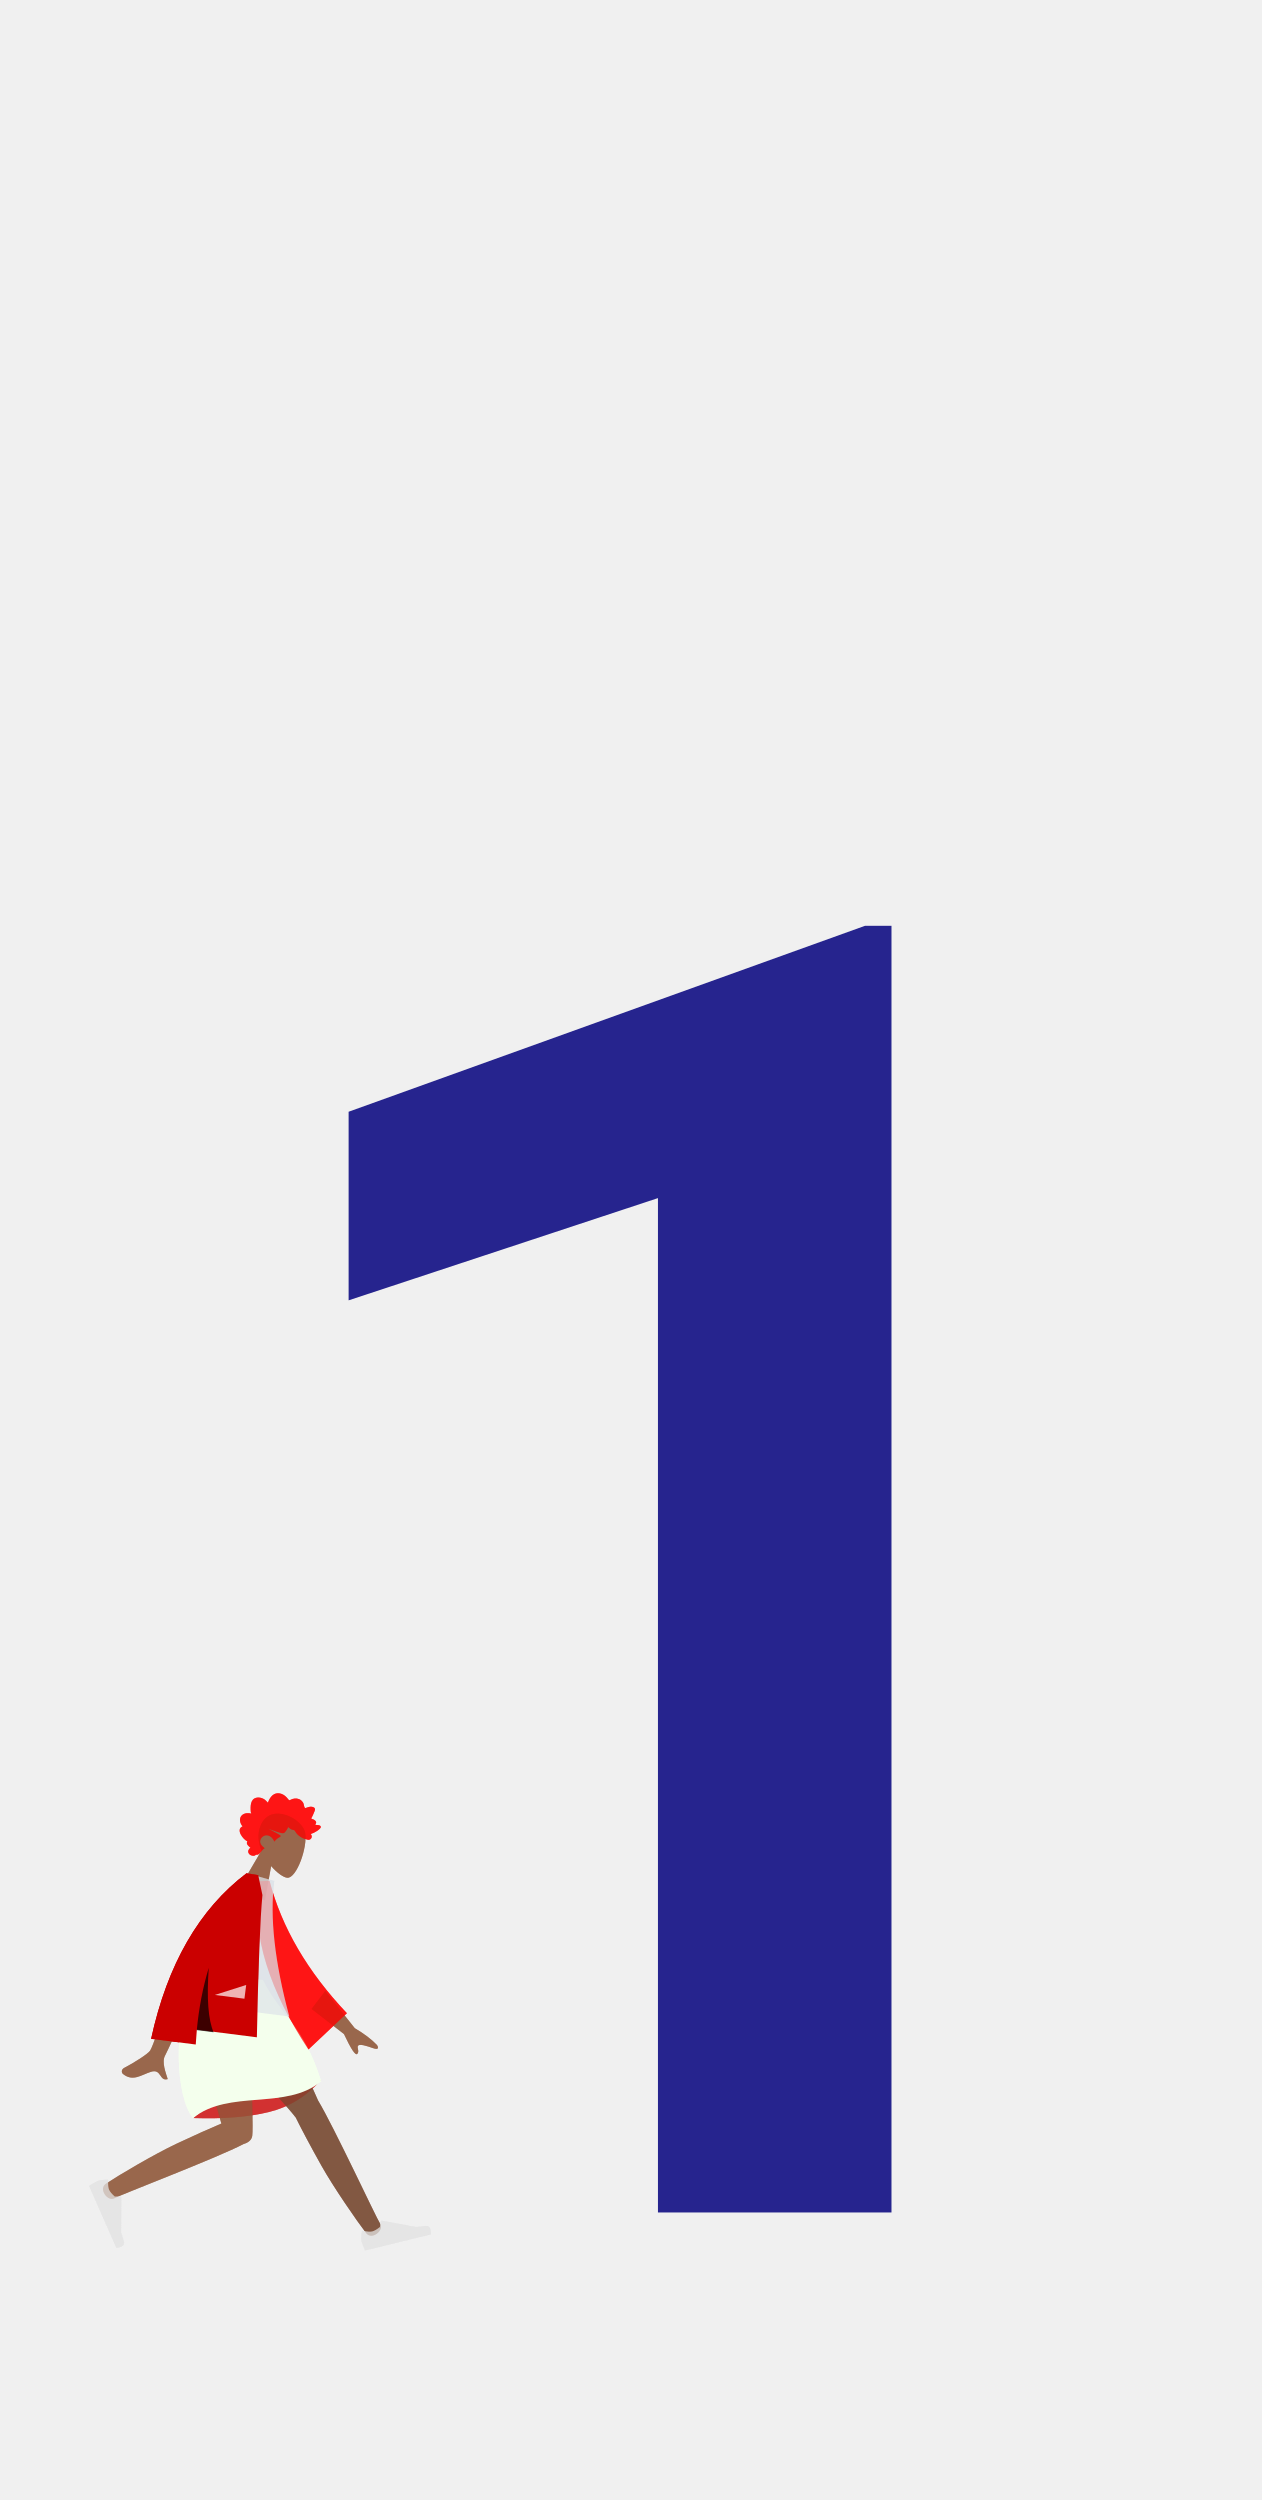
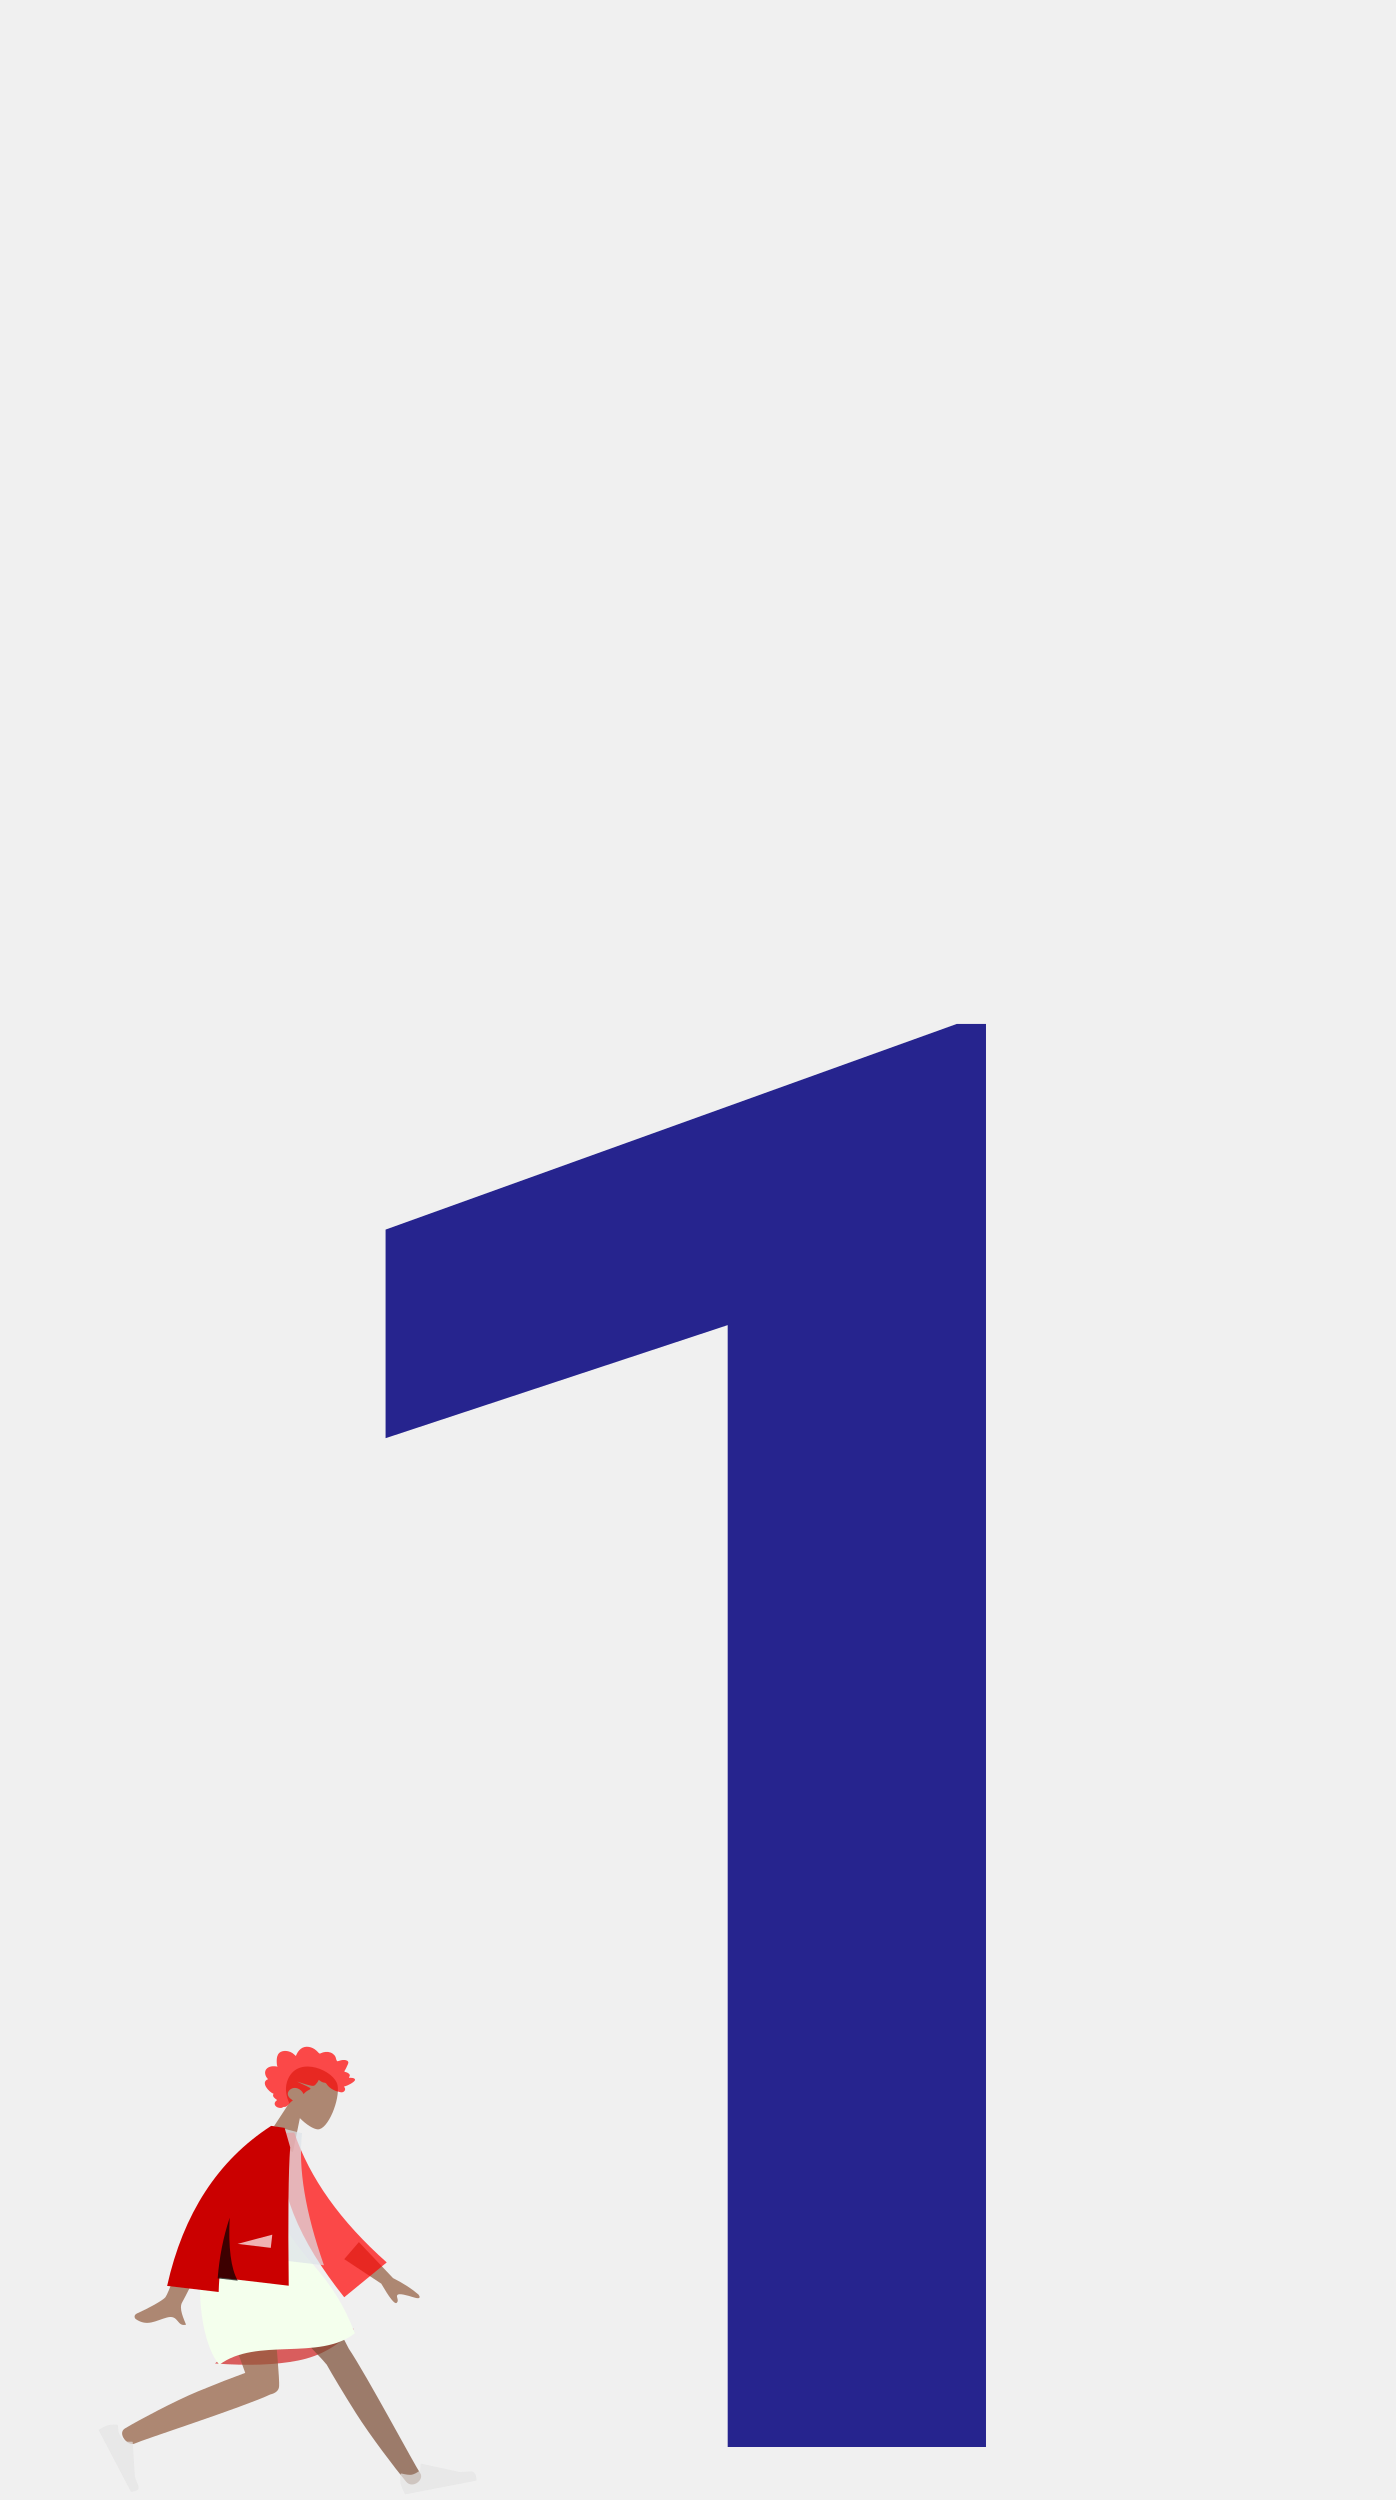
- <svg xmlns="http://www.w3.org/2000/svg" width="158" height="313" viewBox="0 0 158 313" fill="none">
+ <svg xmlns="http://www.w3.org/2000/svg" width="158" height="283" viewBox="0 0 158 283" fill="none">
  <path opacity="0.87" d="M111.614 115.909V277H82.375V150.003L43.647 162.802V139.19L108.304 115.909H111.614Z" fill="#080680" />
-   <path fill-rule="evenodd" clip-rule="evenodd" d="M32.738 231.691C32.334 230.701 32.2 229.607 32.625 228.571C33.849 225.585 37.887 227.662 38.206 229.478C38.526 231.294 37.135 235.174 35.973 235.097C35.51 235.066 34.689 234.497 33.947 233.634L33.172 237.933L29.74 236.801L32.738 231.691Z" fill="#915B3C" fill-opacity="0.7" />
-   <path fill-rule="evenodd" clip-rule="evenodd" d="M31.464 227.061C31.39 226.915 31.381 226.738 31.378 226.572C31.374 226.4 31.373 226.226 31.39 226.054C31.424 225.709 31.545 225.339 31.857 225.165C32.107 225.026 32.413 225.027 32.674 225.092C32.848 225.134 33.015 225.216 33.16 225.323C33.304 225.429 33.408 225.581 33.543 225.698C33.663 225.354 33.843 225.011 34.116 224.773C34.379 224.545 34.702 224.474 35.023 224.533C35.352 224.594 35.639 224.77 35.871 225.016C35.929 225.077 35.986 225.14 36.038 225.208C36.082 225.264 36.125 225.329 36.186 225.366C36.254 225.407 36.304 225.377 36.369 225.339C36.446 225.295 36.527 225.261 36.61 225.234C36.976 225.114 37.393 225.153 37.691 225.395C37.829 225.507 37.949 225.659 38.009 225.834C38.063 225.99 38.066 226.21 38.169 226.34C38.212 226.396 38.267 226.36 38.33 226.34C38.424 226.311 38.517 226.275 38.611 226.248C38.744 226.209 38.88 226.193 39.015 226.205C39.213 226.223 39.464 226.317 39.437 226.575C39.427 226.672 39.38 226.764 39.344 226.852C39.294 226.975 39.243 227.097 39.191 227.218C39.152 227.31 39.111 227.398 39.062 227.485C39.036 227.532 38.976 227.614 38.981 227.671C38.987 227.742 39.121 227.747 39.173 227.767C39.276 227.805 39.374 227.858 39.455 227.934C39.518 227.992 39.579 228.069 39.583 228.164C39.585 228.223 39.562 228.275 39.535 228.325C39.503 228.386 39.504 228.425 39.491 228.492C39.653 228.47 40.185 228.477 40.164 228.746C40.157 228.836 40.08 228.914 40.022 228.973C39.919 229.075 39.801 229.161 39.684 229.241C39.438 229.407 39.168 229.532 38.893 229.624C39.114 229.824 39.07 230.186 38.778 230.314C38.65 230.371 38.51 230.347 38.387 230.3C38.342 230.283 38.282 230.244 38.243 230.24C38.222 230.238 38.196 230.247 38.169 230.24C37.988 230.194 37.803 230.086 37.644 229.99C37.359 229.819 37.116 229.578 36.952 229.278C36.91 229.201 36.87 229.152 36.788 229.126C36.716 229.103 36.639 229.099 36.566 229.077C36.375 229.019 36.234 228.87 36.078 228.75C35.989 228.985 35.834 229.225 35.666 229.407C35.529 229.555 35.354 229.526 35.186 229.487C34.648 229.364 34.142 229.137 33.62 228.965C34.088 229.246 34.595 229.466 35.052 229.765C35.258 229.901 35.035 229.996 34.903 230.07C34.686 230.191 34.496 230.368 34.339 230.568C34.198 230.164 33.831 229.808 33.411 229.779C32.947 229.748 32.454 230.226 32.591 230.732C32.67 231.026 32.926 231.214 33.131 231.396C32.881 231.528 32.741 231.799 32.55 232.002C32.455 232.103 32.334 232.211 32.196 232.212C32.145 232.212 32.091 232.196 32.043 232.221C31.983 232.253 31.955 232.301 31.885 232.321C31.605 232.405 31.253 232.275 31.119 232.002C30.998 231.755 31.143 231.475 31.358 231.336C31.149 231.155 30.75 230.879 30.971 230.533C30.456 230.325 29.46 229.052 30.372 228.662C30.056 228.315 29.877 227.664 30.282 227.274C30.593 226.975 31.092 226.959 31.464 227.061Z" fill="#FF0000" fill-opacity="0.7" />
-   <path fill-rule="evenodd" clip-rule="evenodd" d="M24.208 265.181C27.953 265.305 31.098 265.055 33.641 264.434C36.185 263.812 38.362 262.48 40.175 260.437C36.498 260.27 33.55 260.457 31.33 261C29.11 261.542 26.736 262.936 24.208 265.181Z" fill="#CF1F1F" fill-opacity="0.7" />
-   <path fill-rule="evenodd" clip-rule="evenodd" d="M37.022 265.104C36.975 265.061 36.933 265.013 36.896 264.958C36.124 263.835 25.351 252.309 24.005 250.049L32.454 247.985C33.477 249.703 38.887 260.731 39.816 262.968C41.85 266.358 47.096 277.665 47.596 278.415C48.122 279.204 46.575 280.537 45.844 279.588C44.68 278.078 41.748 273.829 40.252 271.162C38.851 268.662 37.653 266.398 37.022 265.104Z" fill="#784931" fill-opacity="0.7" />
-   <path fill-rule="evenodd" clip-rule="evenodd" d="M30.508 268.426C27.289 270.132 15.122 274.766 14.321 275.222C13.497 275.691 12.273 274.056 13.271 273.393C14.86 272.338 19.305 269.711 22.071 268.406C24.296 267.357 26.337 266.445 27.716 265.867C26.609 261.869 23.688 252.34 23.541 250.164L31.018 248.337C31.158 250.424 31.781 265.751 31.59 267.347C31.544 267.911 31.081 268.269 30.508 268.426Z" fill="#915B3C" fill-opacity="0.7" />
-   <path fill-rule="evenodd" clip-rule="evenodd" d="M13.414 272.884C12.828 272.905 12.419 272.967 12.187 273.069C11.938 273.179 11.592 273.38 11.15 273.673C11.277 273.961 12.417 276.551 14.57 281.442C15.328 281.349 15.639 281.074 15.501 280.615C15.363 280.157 15.252 279.774 15.168 279.468L15.195 275.054C15.195 275.021 15.168 274.994 15.135 274.994C15.134 274.993 15.133 274.994 15.133 274.994L14.373 275.012C14.007 274.692 13.769 274.406 13.658 274.155C13.555 273.922 13.516 273.54 13.54 273.01C13.543 272.943 13.491 272.887 13.424 272.884C13.421 272.884 13.418 272.884 13.414 272.884Z" fill="#E4E4E4" fill-opacity="0.7" />
-   <path fill-rule="evenodd" clip-rule="evenodd" d="M45.303 279.397C45.222 279.978 45.212 280.392 45.272 280.638C45.337 280.903 45.475 281.278 45.688 281.764C45.993 281.689 48.743 281.017 53.935 279.748C53.976 278.985 53.758 278.632 53.282 278.688C52.807 278.744 52.411 278.787 52.094 278.815L47.75 278.021C47.717 278.015 47.685 278.037 47.679 278.07C47.679 278.071 47.679 278.071 47.679 278.072L47.566 278.824C47.187 279.128 46.864 279.313 46.597 279.378C46.349 279.439 45.967 279.411 45.448 279.296C45.383 279.281 45.319 279.322 45.304 279.387C45.303 279.391 45.303 279.394 45.303 279.397Z" fill="#E4E4E4" fill-opacity="0.7" />
-   <path fill-rule="evenodd" clip-rule="evenodd" d="M23.568 250.158C26.632 248.41 29.749 247.649 32.919 247.872C35.084 252.286 38.022 253.53 40.209 260.574C35.845 264.256 28.674 261.529 24.148 265.185C21.863 262.176 21.925 253.572 23.568 250.158Z" fill="#F4FFED" />
-   <path fill-rule="evenodd" clip-rule="evenodd" d="M40.721 249.274L44.414 253.927C45.574 254.607 46.506 255.313 47.209 256.046C47.358 256.281 47.498 256.713 46.692 256.425C45.886 256.137 45.025 255.871 44.835 256.121C44.645 256.371 45.051 256.842 44.718 257.159C44.496 257.37 43.946 256.539 43.067 254.666L39.011 251.521L40.721 249.274ZM21.926 247.473L25.036 247.881C22.324 253.842 20.867 257.002 20.665 257.362C20.212 258.173 20.775 259.566 20.998 260.305C19.924 260.631 20.247 258.961 18.89 259.394C17.651 259.79 16.636 260.663 15.392 259.657C15.239 259.533 15.106 259.124 15.584 258.878C16.776 258.266 18.522 257.152 18.79 256.746C19.157 256.192 20.202 253.102 21.926 247.473Z" fill="#915B3C" fill-opacity="0.7" />
-   <path fill-rule="evenodd" clip-rule="evenodd" d="M32.432 235.537L33.748 235.479C35.258 241.301 38.486 246.827 43.432 252.057L38.612 256.599C33.911 249.45 31.355 242.366 32.432 235.537Z" fill="#FF0000" fill-opacity="0.7" />
-   <path fill-rule="evenodd" clip-rule="evenodd" d="M24.756 251.009L36.22 252.467C34.388 245.668 33.76 240.011 34.335 235.495L30.943 234.54C27.668 238.567 26.214 243.854 24.756 251.009Z" fill="#DDE3E9" fill-opacity="0.7" />
-   <path fill-rule="evenodd" clip-rule="evenodd" d="M30.87 234.533C30.87 234.532 30.871 234.531 30.872 234.531L31.097 234.559C31.366 234.603 31.776 234.672 32.325 234.767L32.856 237.262C32.573 240.186 32.341 246.122 32.16 255.07L24.645 254.114C24.587 254.726 24.541 255.346 24.507 255.973L18.919 255.262C20.957 245.934 24.94 239.023 30.867 234.53L30.87 234.533Z" fill="#CB0000" />
-   <path fill-rule="evenodd" clip-rule="evenodd" d="M26.135 246.376C25.865 250.203 26.066 252.892 26.74 254.44L24.639 254.173C24.895 251.427 25.394 248.828 26.135 246.376Z" fill="black" fill-opacity="0.7" />
-   <path fill-rule="evenodd" clip-rule="evenodd" d="M26.897 249.768L30.823 248.516L30.603 250.239L26.897 249.768Z" fill="white" fill-opacity="0.7" />
-   <path fill-rule="evenodd" clip-rule="evenodd" d="M32.738 231.691C32.334 230.701 32.2 229.607 32.625 228.571C33.849 225.585 37.887 227.662 38.206 229.478C38.526 231.294 37.135 235.174 35.973 235.097C35.51 235.066 34.689 234.497 33.947 233.634L33.172 237.933L29.74 236.801L32.738 231.691Z" fill="#915B3C" fill-opacity="0.7" />
-   <path fill-rule="evenodd" clip-rule="evenodd" d="M31.464 227.061C31.39 226.915 31.381 226.738 31.378 226.572C31.374 226.4 31.373 226.226 31.39 226.054C31.424 225.709 31.545 225.339 31.857 225.165C32.107 225.026 32.413 225.027 32.674 225.092C32.848 225.134 33.015 225.216 33.16 225.323C33.304 225.429 33.408 225.581 33.543 225.698C33.663 225.354 33.843 225.011 34.116 224.773C34.379 224.545 34.702 224.474 35.023 224.533C35.352 224.594 35.639 224.77 35.871 225.016C35.929 225.077 35.986 225.14 36.038 225.208C36.082 225.264 36.125 225.329 36.186 225.366C36.254 225.407 36.304 225.377 36.369 225.339C36.446 225.295 36.527 225.261 36.61 225.234C36.976 225.114 37.393 225.153 37.691 225.395C37.829 225.507 37.949 225.659 38.009 225.834C38.063 225.99 38.066 226.21 38.169 226.34C38.212 226.396 38.267 226.36 38.33 226.34C38.424 226.311 38.517 226.275 38.611 226.248C38.744 226.209 38.88 226.193 39.015 226.205C39.213 226.223 39.464 226.317 39.437 226.575C39.427 226.672 39.38 226.764 39.344 226.852C39.294 226.975 39.243 227.097 39.191 227.218C39.152 227.31 39.111 227.398 39.062 227.485C39.036 227.532 38.976 227.614 38.981 227.671C38.987 227.742 39.121 227.747 39.173 227.767C39.276 227.805 39.374 227.858 39.455 227.934C39.518 227.992 39.579 228.069 39.583 228.164C39.585 228.223 39.562 228.275 39.535 228.325C39.503 228.386 39.504 228.425 39.491 228.492C39.653 228.47 40.185 228.477 40.164 228.746C40.157 228.836 40.08 228.914 40.022 228.973C39.919 229.075 39.801 229.161 39.684 229.241C39.438 229.407 39.168 229.532 38.893 229.624C39.114 229.824 39.07 230.186 38.778 230.314C38.65 230.371 38.51 230.347 38.387 230.3C38.342 230.283 38.282 230.244 38.243 230.24C38.222 230.238 38.196 230.247 38.169 230.24C37.988 230.194 37.803 230.086 37.644 229.99C37.359 229.819 37.116 229.578 36.952 229.278C36.91 229.201 36.87 229.152 36.788 229.126C36.716 229.103 36.639 229.099 36.566 229.077C36.375 229.019 36.234 228.87 36.078 228.75C35.989 228.985 35.834 229.225 35.666 229.407C35.529 229.555 35.354 229.526 35.186 229.487C34.648 229.364 34.142 229.137 33.62 228.965C34.088 229.246 34.595 229.466 35.052 229.765C35.258 229.901 35.035 229.996 34.903 230.07C34.686 230.191 34.496 230.368 34.339 230.568C34.198 230.164 33.831 229.808 33.411 229.779C32.947 229.748 32.454 230.226 32.591 230.732C32.67 231.026 32.926 231.214 33.131 231.396C32.881 231.528 32.741 231.799 32.55 232.002C32.455 232.103 32.334 232.211 32.196 232.212C32.145 232.212 32.091 232.196 32.043 232.221C31.983 232.253 31.955 232.301 31.885 232.321C31.605 232.405 31.253 232.275 31.119 232.002C30.998 231.755 31.143 231.475 31.358 231.336C31.149 231.155 30.75 230.879 30.971 230.533C30.456 230.325 29.46 229.052 30.372 228.662C30.056 228.315 29.877 227.664 30.282 227.274C30.593 226.975 31.092 226.959 31.464 227.061Z" fill="#FF0000" fill-opacity="0.7" />
-   <path fill-rule="evenodd" clip-rule="evenodd" d="M24.208 265.181C27.953 265.305 31.098 265.055 33.641 264.434C36.185 263.812 38.362 262.48 40.175 260.437C36.498 260.27 33.55 260.457 31.33 261C29.11 261.542 26.736 262.936 24.208 265.181Z" fill="#CF1F1F" fill-opacity="0.7" />
-   <path fill-rule="evenodd" clip-rule="evenodd" d="M37.022 265.104C36.975 265.061 36.933 265.013 36.896 264.958C36.124 263.835 25.351 252.309 24.005 250.049L32.454 247.985C33.477 249.703 38.887 260.731 39.816 262.968C41.85 266.358 47.096 277.665 47.596 278.415C48.122 279.204 46.575 280.537 45.844 279.588C44.68 278.078 41.748 273.829 40.252 271.162C38.851 268.662 37.653 266.398 37.022 265.104Z" fill="#784931" fill-opacity="0.7" />
-   <path fill-rule="evenodd" clip-rule="evenodd" d="M30.508 268.426C27.289 270.132 15.122 274.766 14.321 275.222C13.497 275.691 12.273 274.056 13.271 273.393C14.86 272.338 19.305 269.711 22.071 268.406C24.296 267.357 26.337 266.445 27.716 265.867C26.609 261.869 23.688 252.34 23.541 250.164L31.018 248.337C31.158 250.424 31.781 265.751 31.59 267.347C31.544 267.911 31.081 268.269 30.508 268.426Z" fill="#915B3C" fill-opacity="0.7" />
-   <path fill-rule="evenodd" clip-rule="evenodd" d="M13.414 272.884C12.828 272.905 12.419 272.967 12.187 273.069C11.938 273.179 11.592 273.38 11.15 273.673C11.277 273.961 12.417 276.551 14.57 281.442C15.328 281.349 15.639 281.074 15.501 280.615C15.363 280.157 15.252 279.774 15.168 279.468L15.195 275.054C15.195 275.021 15.168 274.994 15.135 274.994C15.134 274.993 15.133 274.994 15.133 274.994L14.373 275.012C14.007 274.692 13.769 274.406 13.658 274.155C13.555 273.922 13.516 273.54 13.54 273.01C13.543 272.943 13.491 272.887 13.424 272.884C13.421 272.884 13.418 272.884 13.414 272.884Z" fill="#E4E4E4" fill-opacity="0.7" />
-   <path fill-rule="evenodd" clip-rule="evenodd" d="M45.303 279.397C45.222 279.978 45.212 280.392 45.272 280.638C45.337 280.903 45.475 281.278 45.688 281.764C45.993 281.689 48.743 281.017 53.935 279.748C53.976 278.985 53.758 278.632 53.282 278.688C52.807 278.744 52.411 278.787 52.094 278.815L47.75 278.021C47.717 278.015 47.685 278.037 47.679 278.07C47.679 278.071 47.679 278.071 47.679 278.072L47.566 278.824C47.187 279.128 46.864 279.313 46.597 279.378C46.349 279.439 45.967 279.411 45.448 279.296C45.383 279.281 45.319 279.322 45.304 279.387C45.303 279.391 45.303 279.394 45.303 279.397Z" fill="#E4E4E4" fill-opacity="0.7" />
-   <path fill-rule="evenodd" clip-rule="evenodd" d="M23.568 250.158C26.632 248.41 29.749 247.649 32.919 247.872C35.084 252.286 38.022 253.53 40.209 260.574C35.845 264.256 28.674 261.529 24.148 265.185C21.863 262.176 21.925 253.572 23.568 250.158Z" fill="#F4FFED" />
-   <path fill-rule="evenodd" clip-rule="evenodd" d="M40.721 249.274L44.414 253.927C45.574 254.607 46.506 255.313 47.209 256.046C47.358 256.281 47.498 256.713 46.692 256.425C45.886 256.137 45.025 255.871 44.835 256.121C44.645 256.371 45.051 256.842 44.718 257.159C44.496 257.37 43.946 256.539 43.067 254.666L39.011 251.521L40.721 249.274ZM21.926 247.473L25.036 247.881C22.324 253.842 20.867 257.002 20.665 257.362C20.212 258.173 20.775 259.566 20.998 260.305C19.924 260.631 20.247 258.961 18.89 259.394C17.651 259.79 16.636 260.663 15.392 259.657C15.239 259.533 15.106 259.124 15.584 258.878C16.776 258.266 18.522 257.152 18.79 256.746C19.157 256.192 20.202 253.102 21.926 247.473Z" fill="#915B3C" fill-opacity="0.7" />
-   <path fill-rule="evenodd" clip-rule="evenodd" d="M32.432 235.537L33.748 235.479C35.258 241.301 38.486 246.827 43.432 252.057L38.612 256.599C33.911 249.45 31.355 242.366 32.432 235.537Z" fill="#FF0000" fill-opacity="0.7" />
-   <path fill-rule="evenodd" clip-rule="evenodd" d="M24.756 251.009L36.22 252.467C34.388 245.668 33.76 240.011 34.335 235.495L30.943 234.54C27.668 238.567 26.214 243.854 24.756 251.009Z" fill="#DDE3E9" fill-opacity="0.7" />
-   <path fill-rule="evenodd" clip-rule="evenodd" d="M30.87 234.533C30.87 234.532 30.871 234.531 30.872 234.531L31.097 234.559C31.366 234.603 31.776 234.672 32.325 234.767L32.856 237.262C32.573 240.186 32.341 246.122 32.16 255.07L24.645 254.114C24.587 254.726 24.541 255.346 24.507 255.973L18.919 255.262C20.957 245.934 24.94 239.023 30.867 234.53L30.87 234.533Z" fill="#CB0000" />
-   <path fill-rule="evenodd" clip-rule="evenodd" d="M26.135 246.376C25.865 250.203 26.066 252.892 26.74 254.44L24.639 254.173C24.895 251.427 25.394 248.828 26.135 246.376Z" fill="black" fill-opacity="0.7" />
-   <path fill-rule="evenodd" clip-rule="evenodd" d="M26.897 249.768L30.823 248.516L30.603 250.239L26.897 249.768Z" fill="white" fill-opacity="0.7" />
+   <path fill-rule="evenodd" clip-rule="evenodd" d="M32.74 238.062C32.338 237.188 32.206 236.219 32.631 235.294C33.857 232.629 37.889 234.423 38.206 236.031C38.523 237.638 37.129 241.099 35.969 241.045C35.506 241.023 34.686 240.528 33.946 239.771L33.167 243.596L29.74 242.634L32.74 238.062Z" fill="#915B3C" fill-opacity="0.7" />
+   <path fill-rule="evenodd" clip-rule="evenodd" d="M31.421 233.945C31.344 233.815 31.333 233.659 31.328 233.512C31.322 233.36 31.319 233.206 31.334 233.053C31.363 232.748 31.48 232.421 31.792 232.267C32.041 232.144 32.349 232.145 32.612 232.202C32.788 232.24 32.956 232.312 33.103 232.407C33.25 232.501 33.356 232.635 33.494 232.739C33.61 232.434 33.785 232.131 34.057 231.921C34.319 231.719 34.642 231.656 34.966 231.709C35.298 231.762 35.589 231.919 35.825 232.136C35.885 232.19 35.943 232.246 35.996 232.306C36.04 232.356 36.085 232.413 36.146 232.446C36.215 232.483 36.265 232.456 36.33 232.422C36.407 232.383 36.488 232.353 36.571 232.329C36.938 232.223 37.357 232.258 37.66 232.472C37.8 232.571 37.922 232.705 37.986 232.86C38.042 232.998 38.047 233.193 38.152 233.308C38.197 233.357 38.252 233.326 38.315 233.308C38.409 233.283 38.502 233.251 38.596 233.227C38.729 233.193 38.866 233.178 39.002 233.189C39.201 233.205 39.455 233.288 39.431 233.516C39.422 233.602 39.376 233.683 39.34 233.762C39.292 233.87 39.243 233.978 39.192 234.085C39.153 234.167 39.114 234.245 39.066 234.322C39.04 234.363 38.981 234.436 38.986 234.486C38.993 234.549 39.129 234.554 39.181 234.571C39.284 234.605 39.384 234.651 39.466 234.719C39.531 234.771 39.593 234.838 39.598 234.922C39.601 234.974 39.578 235.02 39.552 235.065C39.52 235.119 39.522 235.153 39.51 235.213C39.672 235.193 40.208 235.199 40.19 235.438C40.184 235.517 40.107 235.587 40.05 235.638C39.948 235.729 39.831 235.805 39.713 235.875C39.468 236.023 39.199 236.133 38.923 236.214C39.148 236.392 39.108 236.712 38.817 236.825C38.689 236.875 38.548 236.854 38.423 236.812C38.378 236.797 38.317 236.762 38.278 236.759C38.257 236.757 38.231 236.766 38.203 236.759C38.021 236.718 37.834 236.623 37.672 236.538C37.384 236.387 37.136 236.173 36.967 235.908C36.924 235.84 36.883 235.796 36.8 235.773C36.728 235.752 36.65 235.749 36.577 235.73C36.384 235.679 36.24 235.547 36.082 235.441C35.995 235.648 35.843 235.86 35.676 236.021C35.54 236.153 35.364 236.127 35.195 236.092C34.652 235.984 34.141 235.782 33.613 235.63C34.087 235.879 34.6 236.073 35.063 236.338C35.273 236.458 35.049 236.543 34.918 236.608C34.701 236.715 34.513 236.872 34.357 237.049C34.21 236.692 33.836 236.376 33.414 236.351C32.947 236.322 32.458 236.746 32.602 237.194C32.685 237.453 32.945 237.62 33.153 237.781C32.904 237.898 32.767 238.137 32.577 238.318C32.483 238.407 32.362 238.503 32.224 238.503C32.173 238.503 32.118 238.489 32.07 238.511C32.01 238.539 31.983 238.581 31.913 238.6C31.632 238.673 31.277 238.559 31.139 238.317C31.014 238.099 31.156 237.851 31.37 237.728C31.157 237.568 30.752 237.324 30.97 237.017C30.45 236.833 29.432 235.706 30.344 235.361C30.022 235.055 29.833 234.478 30.235 234.134C30.544 233.868 31.046 233.855 31.421 233.945Z" fill="#FF0000" fill-opacity="0.7" />
+   <path fill-rule="evenodd" clip-rule="evenodd" d="M24.335 267.545C28.089 267.821 31.222 267.711 33.732 267.216C36.243 266.721 38.348 265.523 40.049 263.623C36.361 263.307 33.421 263.365 31.23 263.797C29.039 264.229 26.741 265.479 24.335 267.545Z" fill="#CF1F1F" fill-opacity="0.7" />
+   <path fill-rule="evenodd" clip-rule="evenodd" d="M36.968 267.655C36.923 267.616 36.881 267.571 36.843 267.521C36.063 266.488 25.381 255.782 24.005 253.713L31.808 252.195C32.855 253.768 38.489 263.824 39.475 265.857C41.554 268.962 47.049 279.259 47.556 279.948C48.089 280.672 46.709 281.804 45.976 280.928C44.808 279.535 41.843 275.628 40.306 273.19C38.865 270.903 37.627 268.835 36.968 267.655Z" fill="#784931" fill-opacity="0.7" />
+   <path fill-rule="evenodd" clip-rule="evenodd" d="M30.604 271.05C27.572 272.477 16.018 276.219 15.266 276.603C14.491 276.998 13.217 275.46 14.15 274.896C15.635 273.997 19.806 271.78 22.419 270.7C24.521 269.832 26.453 269.082 27.759 268.61C26.471 264.925 23.128 256.132 22.87 254.144L30.024 252.774C30.272 254.68 31.696 268.664 31.596 270.11C31.581 270.622 31.151 270.93 30.604 271.05Z" fill="#915B3C" fill-opacity="0.7" />
+   <path fill-rule="evenodd" clip-rule="evenodd" d="M13.229 274.471C12.681 274.464 12.301 274.5 12.089 274.58C11.862 274.666 11.55 274.828 11.154 275.067C11.29 275.327 12.513 277.661 14.822 282.07C15.528 282.022 15.802 281.793 15.646 281.382C15.489 280.972 15.362 280.629 15.265 280.355L15.027 276.464C15.025 276.435 14.999 276.409 14.967 276.408C14.967 276.408 14.966 276.408 14.966 276.408L14.254 276.39C13.892 276.092 13.652 275.83 13.533 275.603C13.423 275.393 13.363 275.054 13.354 274.588C13.352 274.529 13.301 274.477 13.238 274.472C13.235 274.471 13.232 274.471 13.229 274.471Z" fill="#E4E4E4" fill-opacity="0.7" />
+   <path fill-rule="evenodd" clip-rule="evenodd" d="M45.337 280.096C45.291 280.644 45.304 281.037 45.379 281.273C45.458 281.527 45.617 281.889 45.856 282.36C46.156 282.302 48.849 281.782 53.937 280.799C53.933 280.076 53.696 279.732 53.227 279.765C52.758 279.797 52.366 279.821 52.053 279.835L47.69 278.895C47.657 278.888 47.627 278.907 47.623 278.938C47.623 278.938 47.623 278.939 47.623 278.94L47.553 279.649C47.195 279.921 46.884 280.083 46.623 280.134C46.38 280.181 45.998 280.138 45.476 280.006C45.411 279.99 45.349 280.026 45.338 280.087C45.338 280.09 45.337 280.093 45.337 280.096Z" fill="#E4E4E4" fill-opacity="0.7" />
+   <path fill-rule="evenodd" clip-rule="evenodd" d="M23.456 253.974C26.337 252.502 29.323 251.93 32.413 252.259C34.751 256.368 37.671 257.617 40.171 264.124C36.131 267.308 29.022 264.54 24.824 267.694C22.445 264.862 22.044 257.021 23.456 253.974Z" fill="#F4FFED" />
+   <path fill-rule="evenodd" clip-rule="evenodd" d="M40.626 253.809L44.493 257.882C45.685 258.484 46.646 259.107 47.378 259.749C47.536 259.955 47.69 260.331 46.868 260.072C46.046 259.814 45.169 259.574 44.985 259.788C44.8 260.003 45.225 260.416 44.898 260.687C44.681 260.867 44.1 260.141 43.157 258.508L38.968 255.738L40.626 253.809ZM21.607 252.042L24.757 252.43C22.202 257.567 20.828 260.29 20.635 260.6C20.202 261.297 20.813 262.511 21.06 263.154C19.987 263.425 20.262 261.981 18.906 262.341C17.668 262.671 16.671 263.416 15.384 262.531C15.226 262.422 15.08 262.066 15.555 261.858C16.738 261.341 18.466 260.394 18.725 260.045C19.078 259.569 20.038 256.902 21.607 252.042Z" fill="#915B3C" fill-opacity="0.7" />
+   <path fill-rule="evenodd" clip-rule="evenodd" d="M31.962 241.444L33.312 241.408C35.044 246.548 38.532 251.447 43.777 256.105L38.964 260.049C33.912 253.705 31.066 247.442 31.962 241.444Z" fill="#FF0000" fill-opacity="0.7" />
+   <path fill-rule="evenodd" clip-rule="evenodd" d="M24.756 255.02L36.672 256.43C34.563 250.43 33.736 245.448 34.191 241.483L30.649 240.606C27.383 244.111 26.042 248.744 24.756 255.02Z" fill="#DDE3E9" fill-opacity="0.7" />
+   <path fill-rule="evenodd" clip-rule="evenodd" d="M30.7 240.654C30.7 240.653 30.701 240.653 30.701 240.652L30.937 240.68C31.218 240.721 31.646 240.786 32.221 240.876L32.851 243.078C32.648 245.649 32.593 250.871 32.684 258.744L24.838 257.819C24.796 258.358 24.768 258.902 24.752 259.454L18.918 258.766C20.746 250.578 24.672 244.54 30.697 240.651L30.7 240.654Z" fill="#CB0000" />
+   <path fill-rule="evenodd" clip-rule="evenodd" d="M26.001 251.044C25.834 254.423 26.138 256.8 26.915 258.175L24.64 257.916C24.828 255.493 25.281 253.202 26.001 251.044Z" fill="black" fill-opacity="0.7" />
+   <path fill-rule="evenodd" clip-rule="evenodd" d="M26.896 254.008L30.822 252.965L30.652 254.458L26.896 254.008Z" fill="white" fill-opacity="0.7" />
</svg>
